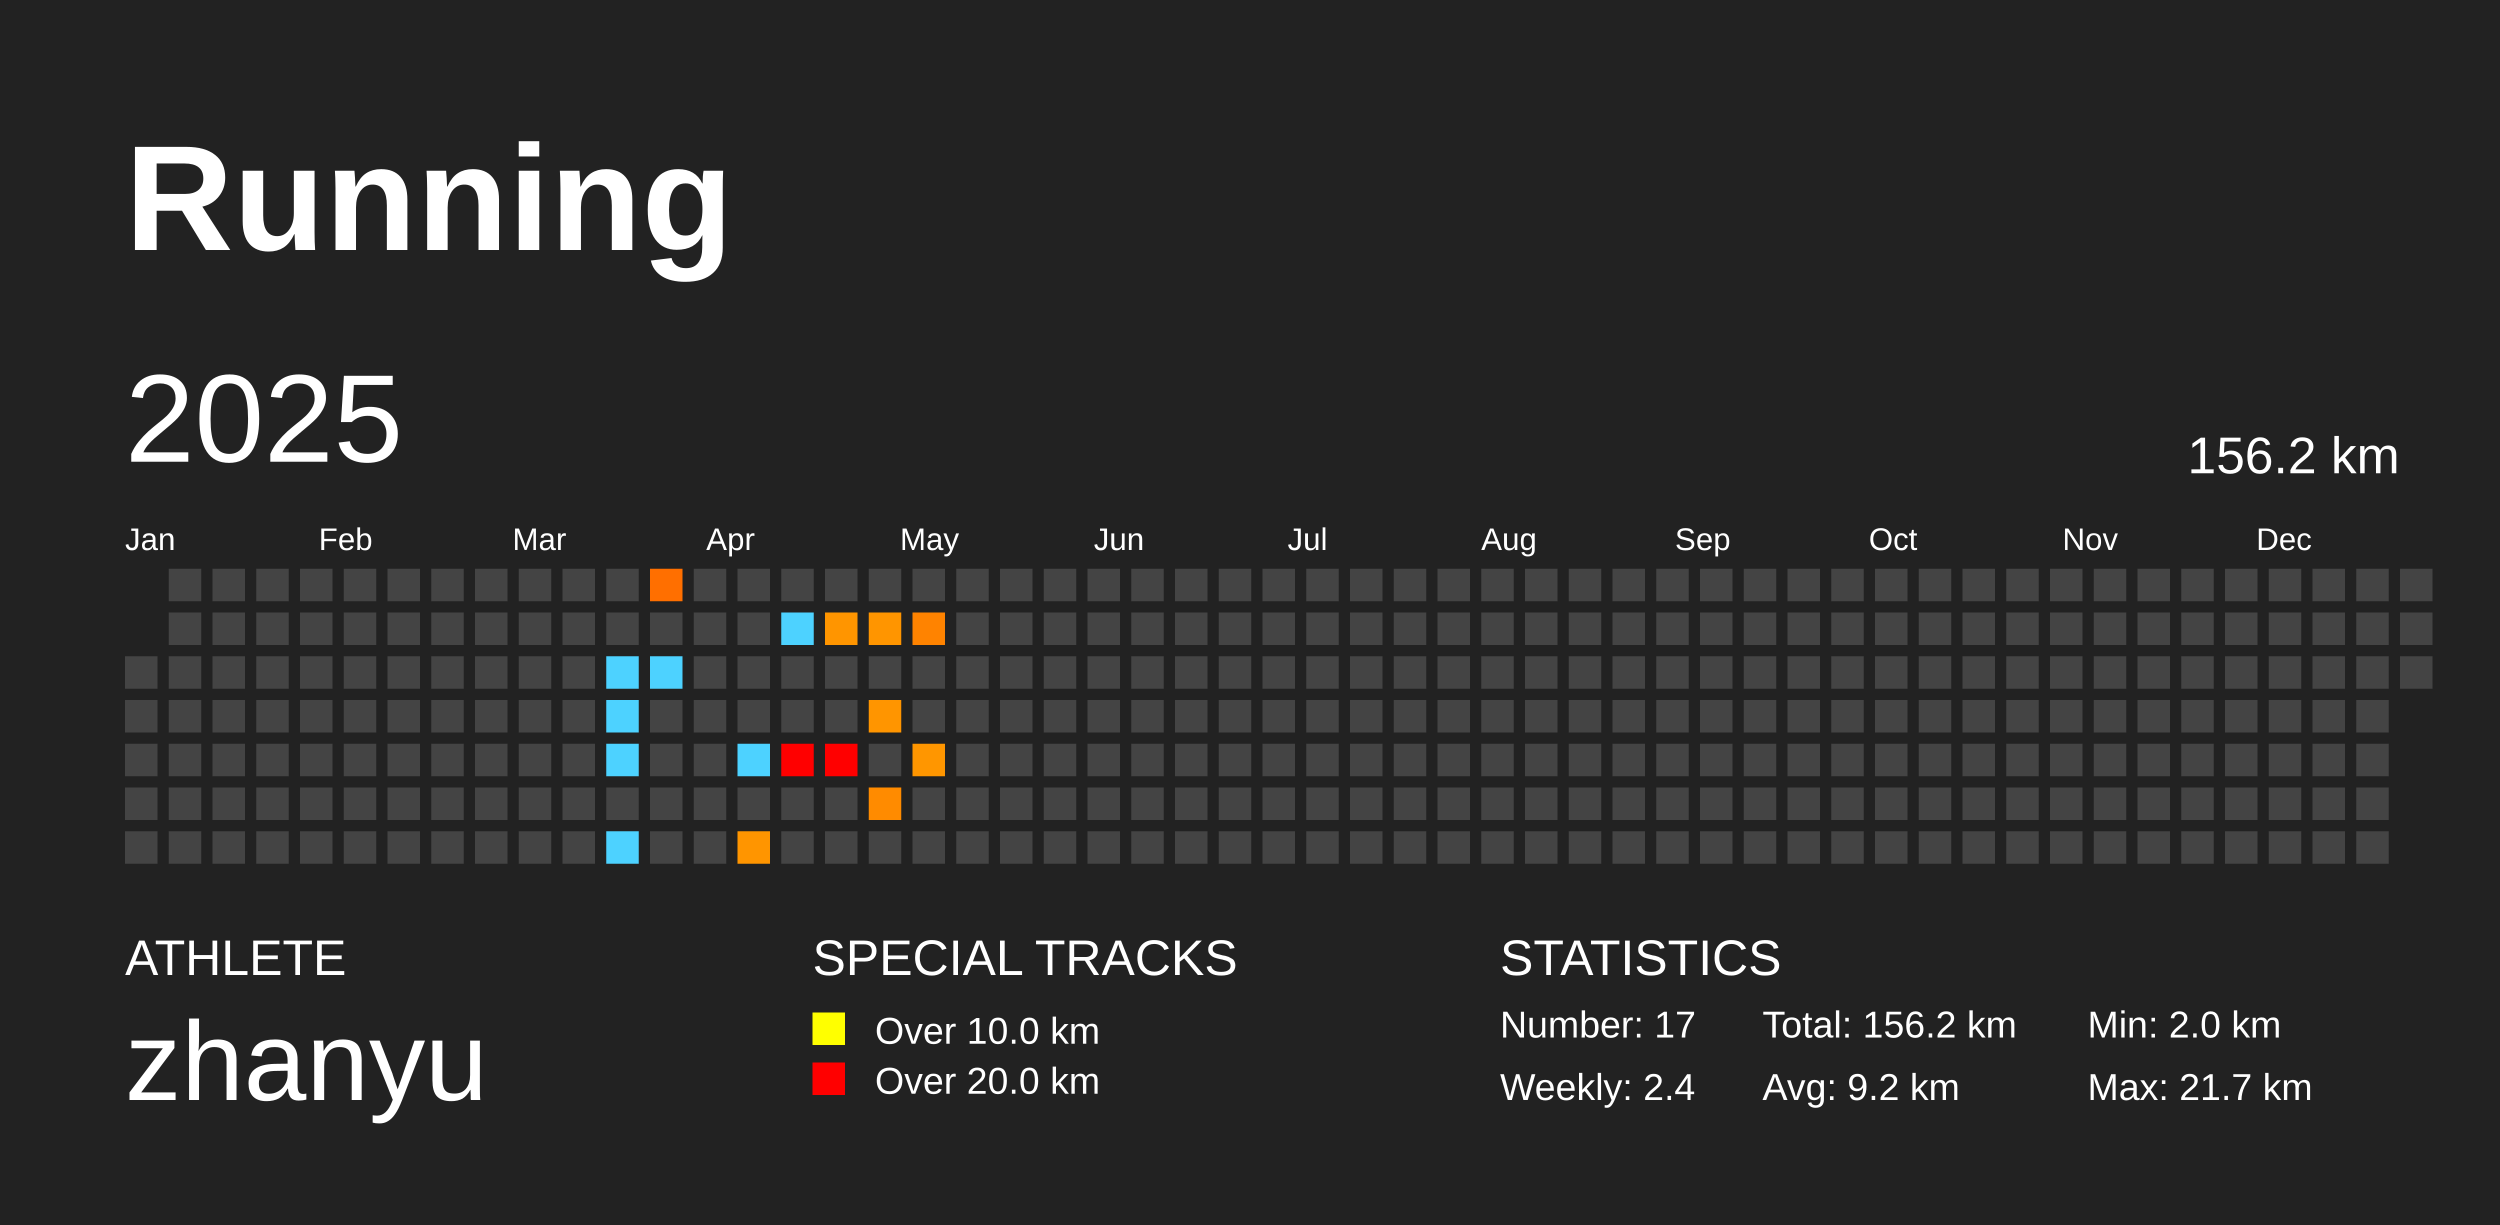
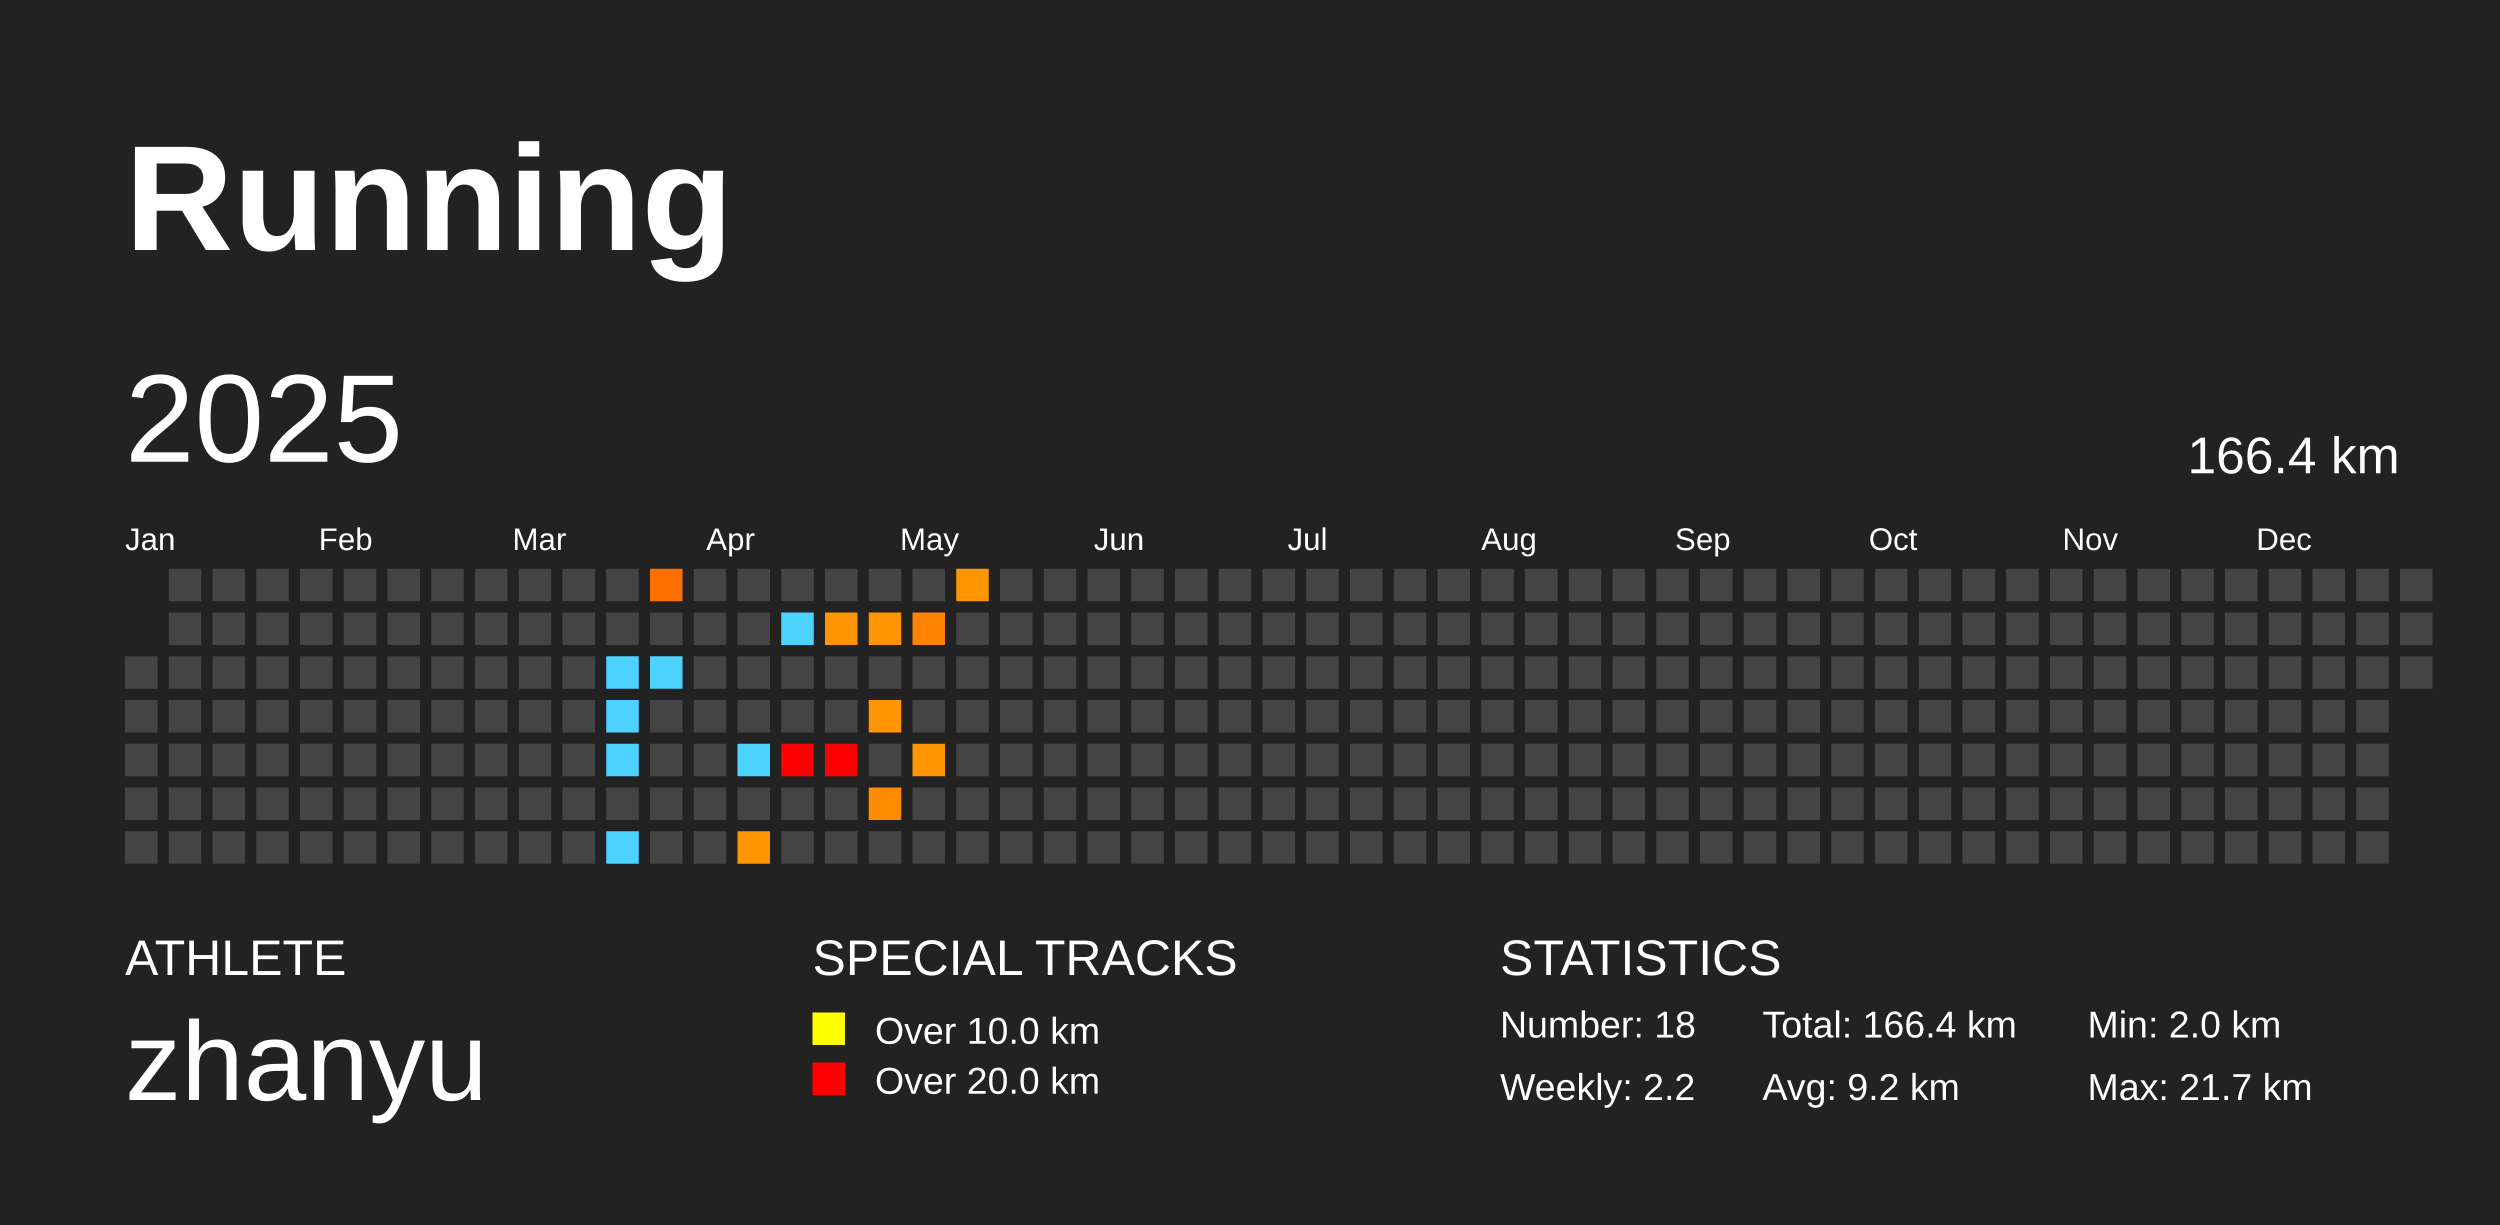
<svg xmlns="http://www.w3.org/2000/svg" baseProfile="full" height="98mm" version="1.1" viewBox="0,0,200,98" width="200mm">
  <defs />
  <rect fill="#222222" height="98" width="200" x="0" y="0" />
  <text fill="#FFFFFF" style="font-size:12px; font-family:Arial; font-weight:bold;" x="10" y="20">Running</text>
  <text fill="#FFFFFF" style="font-size:4px; font-family:Arial" x="10" y="78">ATHLETE</text>
  <text fill="#FFFFFF" style="font-size:9px; font-family:Arial" x="10" y="88">zhanyu</text>
  <text fill="#FFFFFF" style="font-size:4px; font-family:Arial" x="65" y="78">SPECIAL TRACKS</text>
  <rect fill="yellow" height="2.6" width="2.6" x="65" y="81" />
  <text fill="#FFFFFF" style="font-size:3px; font-family:Arial" x="70" y="83.5">Over 10.0 km</text>
  <rect fill="red" height="2.6" width="2.6" x="65" y="85" />
  <text fill="#FFFFFF" style="font-size:3px; font-family:Arial" x="70" y="87.5">Over 20.0 km</text>
  <text fill="#FFFFFF" style="font-size:4px; font-family:Arial" x="120" y="78">STATISTICS</text>
-   <text fill="#FFFFFF" style="font-size:3px; font-family:Arial" x="120" y="83">Number: 17</text>
-   <text fill="#FFFFFF" style="font-size:3px; font-family:Arial" x="120" y="88">Weekly: 2.4</text>
-   <text fill="#FFFFFF" style="font-size:3px; font-family:Arial" x="141" y="83">Total: 156.2 km</text>
+   <text fill="#FFFFFF" style="font-size:3px; font-family:Arial" x="120" y="83">Number: 18</text>
+   <text fill="#FFFFFF" style="font-size:3px; font-family:Arial" x="120" y="88">Weekly: 2.2</text>
+   <text fill="#FFFFFF" style="font-size:3px; font-family:Arial" x="141" y="83">Total: 166.4 km</text>
  <text fill="#FFFFFF" style="font-size:3px; font-family:Arial" x="141" y="88">Avg: 9.2 km</text>
  <text fill="#FFFFFF" style="font-size:3px; font-family:Arial" x="167" y="83">Min: 2.0 km</text>
  <text fill="#FFFFFF" style="font-size:3px; font-family:Arial" x="167" y="88">Max: 21.7 km</text>
  <text dominant-baseline="hanging" fill="#FFFFFF" style="font-size:10.0px; font-family:Arial;" x="10" y="30">2025</text>
-   <text dominant-baseline="hanging" fill="#FFFFFF" style="font-size:4.125px; font-family:Arial;" x="175" y="35">156.2 km</text>
+   <text dominant-baseline="hanging" fill="#FFFFFF" style="font-size:4.125px; font-family:Arial;" x="175" y="35">166.4 km</text>
  <text fill="#FFFFFF" style="font-size:2.5px; font-family:Arial" x="10.0" y="44">Jan</text>
  <text fill="#FFFFFF" style="font-size:2.5px; font-family:Arial" x="25.5" y="44">Feb</text>
  <text fill="#FFFFFF" style="font-size:2.5px; font-family:Arial" x="41.0" y="44">Mar</text>
  <text fill="#FFFFFF" style="font-size:2.5px; font-family:Arial" x="56.5" y="44">Apr</text>
  <text fill="#FFFFFF" style="font-size:2.5px; font-family:Arial" x="72.0" y="44">May</text>
  <text fill="#FFFFFF" style="font-size:2.5px; font-family:Arial" x="87.5" y="44">Jun</text>
  <text fill="#FFFFFF" style="font-size:2.5px; font-family:Arial" x="103.0" y="44">Jul</text>
  <text fill="#FFFFFF" style="font-size:2.5px; font-family:Arial" x="118.5" y="44">Aug</text>
  <text fill="#FFFFFF" style="font-size:2.5px; font-family:Arial" x="134.0" y="44">Sep</text>
  <text fill="#FFFFFF" style="font-size:2.5px; font-family:Arial" x="149.5" y="44">Oct</text>
  <text fill="#FFFFFF" style="font-size:2.5px; font-family:Arial" x="165.0" y="44">Nov</text>
  <text fill="#FFFFFF" style="font-size:2.5px; font-family:Arial" x="180.5" y="44">Dec</text>
  <rect fill="#444444" height="2.6" width="2.6" x="10.0" y="52.5" />
  <rect fill="#444444" height="2.6" width="2.6" x="10.0" y="56.0" />
  <rect fill="#444444" height="2.6" width="2.6" x="10.0" y="59.5" />
  <rect fill="#444444" height="2.6" width="2.6" x="10.0" y="63.0" />
  <rect fill="#444444" height="2.6" width="2.6" x="10.0" y="66.5" />
  <rect fill="#444444" height="2.6" width="2.6" x="13.5" y="45.5" />
  <rect fill="#444444" height="2.6" width="2.6" x="13.5" y="49.0" />
  <rect fill="#444444" height="2.6" width="2.6" x="13.5" y="52.5" />
  <rect fill="#444444" height="2.6" width="2.6" x="13.5" y="56.0" />
  <rect fill="#444444" height="2.6" width="2.6" x="13.5" y="59.5" />
  <rect fill="#444444" height="2.6" width="2.6" x="13.5" y="63.0" />
  <rect fill="#444444" height="2.6" width="2.6" x="13.5" y="66.5" />
  <rect fill="#444444" height="2.6" width="2.6" x="17.0" y="45.5" />
  <rect fill="#444444" height="2.6" width="2.6" x="17.0" y="49.0" />
  <rect fill="#444444" height="2.6" width="2.6" x="17.0" y="52.5" />
  <rect fill="#444444" height="2.6" width="2.6" x="17.0" y="56.0" />
  <rect fill="#444444" height="2.6" width="2.6" x="17.0" y="59.5" />
  <rect fill="#444444" height="2.6" width="2.6" x="17.0" y="63.0" />
  <rect fill="#444444" height="2.6" width="2.6" x="17.0" y="66.5" />
  <rect fill="#444444" height="2.6" width="2.6" x="20.5" y="45.5" />
  <rect fill="#444444" height="2.6" width="2.6" x="20.5" y="49.0" />
  <rect fill="#444444" height="2.6" width="2.6" x="20.5" y="52.5" />
  <rect fill="#444444" height="2.6" width="2.6" x="20.5" y="56.0" />
  <rect fill="#444444" height="2.6" width="2.6" x="20.5" y="59.5" />
  <rect fill="#444444" height="2.6" width="2.6" x="20.5" y="63.0" />
  <rect fill="#444444" height="2.6" width="2.6" x="20.5" y="66.5" />
  <rect fill="#444444" height="2.6" width="2.6" x="24.0" y="45.5" />
  <rect fill="#444444" height="2.6" width="2.6" x="24.0" y="49.0" />
  <rect fill="#444444" height="2.6" width="2.6" x="24.0" y="52.5" />
  <rect fill="#444444" height="2.6" width="2.6" x="24.0" y="56.0" />
  <rect fill="#444444" height="2.6" width="2.6" x="24.0" y="59.5" />
  <rect fill="#444444" height="2.6" width="2.6" x="24.0" y="63.0" />
  <rect fill="#444444" height="2.6" width="2.6" x="24.0" y="66.5" />
  <rect fill="#444444" height="2.6" width="2.6" x="27.5" y="45.5" />
  <rect fill="#444444" height="2.6" width="2.6" x="27.5" y="49.0" />
  <rect fill="#444444" height="2.6" width="2.6" x="27.5" y="52.5" />
  <rect fill="#444444" height="2.6" width="2.6" x="27.5" y="56.0" />
  <rect fill="#444444" height="2.6" width="2.6" x="27.5" y="59.5" />
  <rect fill="#444444" height="2.6" width="2.6" x="27.5" y="63.0" />
  <rect fill="#444444" height="2.6" width="2.6" x="27.5" y="66.5" />
  <rect fill="#444444" height="2.6" width="2.6" x="31.0" y="45.5" />
  <rect fill="#444444" height="2.6" width="2.6" x="31.0" y="49.0" />
  <rect fill="#444444" height="2.6" width="2.6" x="31.0" y="52.5" />
  <rect fill="#444444" height="2.6" width="2.6" x="31.0" y="56.0" />
  <rect fill="#444444" height="2.6" width="2.6" x="31.0" y="59.5" />
  <rect fill="#444444" height="2.6" width="2.6" x="31.0" y="63.0" />
  <rect fill="#444444" height="2.6" width="2.6" x="31.0" y="66.5" />
  <rect fill="#444444" height="2.6" width="2.6" x="34.5" y="45.5" />
  <rect fill="#444444" height="2.6" width="2.6" x="34.5" y="49.0" />
  <rect fill="#444444" height="2.6" width="2.6" x="34.5" y="52.5" />
  <rect fill="#444444" height="2.6" width="2.6" x="34.5" y="56.0" />
  <rect fill="#444444" height="2.6" width="2.6" x="34.5" y="59.5" />
  <rect fill="#444444" height="2.6" width="2.6" x="34.5" y="63.0" />
  <rect fill="#444444" height="2.6" width="2.6" x="34.5" y="66.5" />
  <rect fill="#444444" height="2.6" width="2.6" x="38.0" y="45.5" />
  <rect fill="#444444" height="2.6" width="2.6" x="38.0" y="49.0" />
  <rect fill="#444444" height="2.6" width="2.6" x="38.0" y="52.5" />
  <rect fill="#444444" height="2.6" width="2.6" x="38.0" y="56.0" />
  <rect fill="#444444" height="2.6" width="2.6" x="38.0" y="59.5" />
  <rect fill="#444444" height="2.6" width="2.6" x="38.0" y="63.0" />
  <rect fill="#444444" height="2.6" width="2.6" x="38.0" y="66.5" />
  <rect fill="#444444" height="2.6" width="2.6" x="41.5" y="45.5" />
  <rect fill="#444444" height="2.6" width="2.6" x="41.5" y="49.0" />
  <rect fill="#444444" height="2.6" width="2.6" x="41.5" y="52.5" />
  <rect fill="#444444" height="2.6" width="2.6" x="41.5" y="56.0" />
  <rect fill="#444444" height="2.6" width="2.6" x="41.5" y="59.5" />
  <rect fill="#444444" height="2.6" width="2.6" x="41.5" y="63.0" />
  <rect fill="#444444" height="2.6" width="2.6" x="41.5" y="66.5" />
  <rect fill="#444444" height="2.6" width="2.6" x="45.0" y="45.5" />
  <rect fill="#444444" height="2.6" width="2.6" x="45.0" y="49.0" />
  <rect fill="#444444" height="2.6" width="2.6" x="45.0" y="52.5" />
  <rect fill="#444444" height="2.6" width="2.6" x="45.0" y="56.0" />
  <rect fill="#444444" height="2.6" width="2.6" x="45.0" y="59.5" />
  <rect fill="#444444" height="2.6" width="2.6" x="45.0" y="63.0" />
  <rect fill="#444444" height="2.6" width="2.6" x="45.0" y="66.5" />
  <rect fill="#444444" height="2.6" width="2.6" x="48.5" y="45.5" />
  <rect fill="#444444" height="2.6" width="2.6" x="48.5" y="49.0" />
  <rect fill="#4dd2ff" height="2.6" width="2.6" x="48.5" y="52.5" />
  <rect fill="#4dd2ff" height="2.6" width="2.6" x="48.5" y="56.0" />
  <rect fill="#4dd2ff" height="2.6" width="2.6" x="48.5" y="59.5" />
  <rect fill="#444444" height="2.6" width="2.6" x="48.5" y="63.0" />
  <rect fill="#4dd2ff" height="2.6" width="2.6" x="48.5" y="66.5" />
  <rect fill="#ff6f00" height="2.6" width="2.6" x="52.0" y="45.5" />
  <rect fill="#444444" height="2.6" width="2.6" x="52.0" y="49.0" />
  <rect fill="#4dd2ff" height="2.6" width="2.6" x="52.0" y="52.5" />
  <rect fill="#444444" height="2.6" width="2.6" x="52.0" y="56.0" />
  <rect fill="#444444" height="2.6" width="2.6" x="52.0" y="59.5" />
  <rect fill="#444444" height="2.6" width="2.6" x="52.0" y="63.0" />
  <rect fill="#444444" height="2.6" width="2.6" x="52.0" y="66.5" />
  <rect fill="#444444" height="2.6" width="2.6" x="55.5" y="45.5" />
  <rect fill="#444444" height="2.6" width="2.6" x="55.5" y="49.0" />
  <rect fill="#444444" height="2.6" width="2.6" x="55.5" y="52.5" />
  <rect fill="#444444" height="2.6" width="2.6" x="55.5" y="56.0" />
  <rect fill="#444444" height="2.6" width="2.6" x="55.5" y="59.5" />
  <rect fill="#444444" height="2.6" width="2.6" x="55.5" y="63.0" />
  <rect fill="#444444" height="2.6" width="2.6" x="55.5" y="66.5" />
  <rect fill="#444444" height="2.6" width="2.6" x="59.0" y="45.5" />
  <rect fill="#444444" height="2.6" width="2.6" x="59.0" y="49.0" />
  <rect fill="#444444" height="2.6" width="2.6" x="59.0" y="52.5" />
  <rect fill="#444444" height="2.6" width="2.6" x="59.0" y="56.0" />
  <rect fill="#4dd2ff" height="2.6" width="2.6" x="59.0" y="59.5" />
  <rect fill="#444444" height="2.6" width="2.6" x="59.0" y="63.0" />
  <rect fill="#ff9500" height="2.6" width="2.6" x="59.0" y="66.5" />
  <rect fill="#444444" height="2.6" width="2.6" x="62.5" y="45.5" />
  <rect fill="#4dd2ff" height="2.6" width="2.6" x="62.5" y="49.0" />
  <rect fill="#444444" height="2.6" width="2.6" x="62.5" y="52.5" />
  <rect fill="#444444" height="2.6" width="2.6" x="62.5" y="56.0" />
  <rect fill="red" height="2.6" width="2.6" x="62.5" y="59.5" />
  <rect fill="#444444" height="2.6" width="2.6" x="62.5" y="63.0" />
  <rect fill="#444444" height="2.6" width="2.6" x="62.5" y="66.5" />
  <rect fill="#444444" height="2.6" width="2.6" x="66.0" y="45.5" />
  <rect fill="#ff9500" height="2.6" width="2.6" x="66.0" y="49.0" />
  <rect fill="#444444" height="2.6" width="2.6" x="66.0" y="52.5" />
  <rect fill="#444444" height="2.6" width="2.6" x="66.0" y="56.0" />
  <rect fill="red" height="2.6" width="2.6" x="66.0" y="59.5" />
  <rect fill="#444444" height="2.6" width="2.6" x="66.0" y="63.0" />
  <rect fill="#444444" height="2.6" width="2.6" x="66.0" y="66.5" />
  <rect fill="#444444" height="2.6" width="2.6" x="69.5" y="45.5" />
  <rect fill="#ff9500" height="2.6" width="2.6" x="69.5" y="49.0" />
  <rect fill="#444444" height="2.6" width="2.6" x="69.5" y="52.5" />
  <rect fill="#ff9500" height="2.6" width="2.6" x="69.5" y="56.0" />
  <rect fill="#444444" height="2.6" width="2.6" x="69.5" y="59.5" />
  <rect fill="#ff8b00" height="2.6" width="2.6" x="69.5" y="63.0" />
  <rect fill="#444444" height="2.6" width="2.6" x="69.5" y="66.5" />
  <rect fill="#444444" height="2.6" width="2.6" x="73.0" y="45.5" />
  <rect fill="#ff8300" height="2.6" width="2.6" x="73.0" y="49.0" />
  <rect fill="#444444" height="2.6" width="2.6" x="73.0" y="52.5" />
  <rect fill="#444444" height="2.6" width="2.6" x="73.0" y="56.0" />
  <rect fill="#ff9600" height="2.6" width="2.6" x="73.0" y="59.5" />
  <rect fill="#444444" height="2.6" width="2.6" x="73.0" y="63.0" />
  <rect fill="#444444" height="2.6" width="2.6" x="73.0" y="66.5" />
-   <rect fill="#444444" height="2.6" width="2.6" x="76.5" y="45.5" />
+   <rect fill="#ff9500" height="2.6" width="2.6" x="76.5" y="45.5" />
  <rect fill="#444444" height="2.6" width="2.6" x="76.5" y="49.0" />
  <rect fill="#444444" height="2.6" width="2.6" x="76.5" y="52.5" />
  <rect fill="#444444" height="2.6" width="2.6" x="76.5" y="56.0" />
  <rect fill="#444444" height="2.6" width="2.6" x="76.5" y="59.5" />
  <rect fill="#444444" height="2.6" width="2.6" x="76.5" y="63.0" />
  <rect fill="#444444" height="2.6" width="2.6" x="76.5" y="66.5" />
  <rect fill="#444444" height="2.6" width="2.6" x="80.0" y="45.5" />
  <rect fill="#444444" height="2.6" width="2.6" x="80.0" y="49.0" />
  <rect fill="#444444" height="2.6" width="2.6" x="80.0" y="52.5" />
  <rect fill="#444444" height="2.6" width="2.6" x="80.0" y="56.0" />
  <rect fill="#444444" height="2.6" width="2.6" x="80.0" y="59.5" />
  <rect fill="#444444" height="2.6" width="2.6" x="80.0" y="63.0" />
  <rect fill="#444444" height="2.6" width="2.6" x="80.0" y="66.5" />
  <rect fill="#444444" height="2.6" width="2.6" x="83.5" y="45.5" />
  <rect fill="#444444" height="2.6" width="2.6" x="83.5" y="49.0" />
  <rect fill="#444444" height="2.6" width="2.6" x="83.5" y="52.5" />
  <rect fill="#444444" height="2.6" width="2.6" x="83.5" y="56.0" />
  <rect fill="#444444" height="2.6" width="2.6" x="83.5" y="59.5" />
  <rect fill="#444444" height="2.6" width="2.6" x="83.5" y="63.0" />
  <rect fill="#444444" height="2.6" width="2.6" x="83.5" y="66.5" />
  <rect fill="#444444" height="2.6" width="2.6" x="87.0" y="45.5" />
  <rect fill="#444444" height="2.6" width="2.6" x="87.0" y="49.0" />
  <rect fill="#444444" height="2.6" width="2.6" x="87.0" y="52.5" />
  <rect fill="#444444" height="2.6" width="2.6" x="87.0" y="56.0" />
  <rect fill="#444444" height="2.6" width="2.6" x="87.0" y="59.5" />
  <rect fill="#444444" height="2.6" width="2.6" x="87.0" y="63.0" />
  <rect fill="#444444" height="2.6" width="2.6" x="87.0" y="66.5" />
  <rect fill="#444444" height="2.6" width="2.6" x="90.5" y="45.5" />
  <rect fill="#444444" height="2.6" width="2.6" x="90.5" y="49.0" />
  <rect fill="#444444" height="2.6" width="2.6" x="90.5" y="52.5" />
  <rect fill="#444444" height="2.6" width="2.6" x="90.5" y="56.0" />
  <rect fill="#444444" height="2.6" width="2.6" x="90.5" y="59.5" />
  <rect fill="#444444" height="2.6" width="2.6" x="90.5" y="63.0" />
  <rect fill="#444444" height="2.6" width="2.6" x="90.5" y="66.5" />
  <rect fill="#444444" height="2.6" width="2.6" x="94.0" y="45.5" />
  <rect fill="#444444" height="2.6" width="2.6" x="94.0" y="49.0" />
  <rect fill="#444444" height="2.6" width="2.6" x="94.0" y="52.5" />
  <rect fill="#444444" height="2.6" width="2.6" x="94.0" y="56.0" />
  <rect fill="#444444" height="2.6" width="2.6" x="94.0" y="59.5" />
  <rect fill="#444444" height="2.6" width="2.6" x="94.0" y="63.0" />
  <rect fill="#444444" height="2.6" width="2.6" x="94.0" y="66.5" />
  <rect fill="#444444" height="2.6" width="2.6" x="97.5" y="45.5" />
  <rect fill="#444444" height="2.6" width="2.6" x="97.5" y="49.0" />
  <rect fill="#444444" height="2.6" width="2.6" x="97.5" y="52.5" />
  <rect fill="#444444" height="2.6" width="2.6" x="97.5" y="56.0" />
  <rect fill="#444444" height="2.6" width="2.6" x="97.5" y="59.5" />
  <rect fill="#444444" height="2.6" width="2.6" x="97.5" y="63.0" />
  <rect fill="#444444" height="2.6" width="2.6" x="97.5" y="66.5" />
  <rect fill="#444444" height="2.6" width="2.6" x="101.0" y="45.5" />
  <rect fill="#444444" height="2.6" width="2.6" x="101.0" y="49.0" />
  <rect fill="#444444" height="2.6" width="2.6" x="101.0" y="52.5" />
  <rect fill="#444444" height="2.6" width="2.6" x="101.0" y="56.0" />
  <rect fill="#444444" height="2.6" width="2.6" x="101.0" y="59.5" />
  <rect fill="#444444" height="2.6" width="2.6" x="101.0" y="63.0" />
  <rect fill="#444444" height="2.6" width="2.6" x="101.0" y="66.5" />
  <rect fill="#444444" height="2.6" width="2.6" x="104.5" y="45.5" />
  <rect fill="#444444" height="2.6" width="2.6" x="104.5" y="49.0" />
  <rect fill="#444444" height="2.6" width="2.6" x="104.5" y="52.5" />
  <rect fill="#444444" height="2.6" width="2.6" x="104.5" y="56.0" />
  <rect fill="#444444" height="2.6" width="2.6" x="104.5" y="59.5" />
  <rect fill="#444444" height="2.6" width="2.6" x="104.5" y="63.0" />
  <rect fill="#444444" height="2.6" width="2.6" x="104.5" y="66.5" />
  <rect fill="#444444" height="2.6" width="2.6" x="108.0" y="45.5" />
  <rect fill="#444444" height="2.6" width="2.6" x="108.0" y="49.0" />
  <rect fill="#444444" height="2.6" width="2.6" x="108.0" y="52.5" />
  <rect fill="#444444" height="2.6" width="2.6" x="108.0" y="56.0" />
  <rect fill="#444444" height="2.6" width="2.6" x="108.0" y="59.5" />
  <rect fill="#444444" height="2.6" width="2.6" x="108.0" y="63.0" />
  <rect fill="#444444" height="2.6" width="2.6" x="108.0" y="66.5" />
  <rect fill="#444444" height="2.6" width="2.6" x="111.5" y="45.5" />
  <rect fill="#444444" height="2.6" width="2.6" x="111.5" y="49.0" />
  <rect fill="#444444" height="2.6" width="2.6" x="111.5" y="52.5" />
  <rect fill="#444444" height="2.6" width="2.6" x="111.5" y="56.0" />
  <rect fill="#444444" height="2.6" width="2.6" x="111.5" y="59.5" />
  <rect fill="#444444" height="2.6" width="2.6" x="111.5" y="63.0" />
  <rect fill="#444444" height="2.6" width="2.6" x="111.5" y="66.5" />
  <rect fill="#444444" height="2.6" width="2.6" x="115.0" y="45.5" />
  <rect fill="#444444" height="2.6" width="2.6" x="115.0" y="49.0" />
  <rect fill="#444444" height="2.6" width="2.6" x="115.0" y="52.5" />
  <rect fill="#444444" height="2.6" width="2.6" x="115.0" y="56.0" />
  <rect fill="#444444" height="2.6" width="2.6" x="115.0" y="59.5" />
  <rect fill="#444444" height="2.6" width="2.6" x="115.0" y="63.0" />
  <rect fill="#444444" height="2.6" width="2.6" x="115.0" y="66.5" />
  <rect fill="#444444" height="2.6" width="2.6" x="118.5" y="45.5" />
  <rect fill="#444444" height="2.6" width="2.6" x="118.5" y="49.0" />
  <rect fill="#444444" height="2.6" width="2.6" x="118.5" y="52.5" />
  <rect fill="#444444" height="2.6" width="2.6" x="118.5" y="56.0" />
  <rect fill="#444444" height="2.6" width="2.6" x="118.5" y="59.5" />
  <rect fill="#444444" height="2.6" width="2.6" x="118.5" y="63.0" />
  <rect fill="#444444" height="2.6" width="2.6" x="118.5" y="66.5" />
  <rect fill="#444444" height="2.6" width="2.6" x="122.0" y="45.5" />
  <rect fill="#444444" height="2.6" width="2.6" x="122.0" y="49.0" />
  <rect fill="#444444" height="2.6" width="2.6" x="122.0" y="52.5" />
  <rect fill="#444444" height="2.6" width="2.6" x="122.0" y="56.0" />
  <rect fill="#444444" height="2.6" width="2.6" x="122.0" y="59.5" />
  <rect fill="#444444" height="2.6" width="2.6" x="122.0" y="63.0" />
  <rect fill="#444444" height="2.6" width="2.6" x="122.0" y="66.5" />
  <rect fill="#444444" height="2.6" width="2.6" x="125.5" y="45.5" />
  <rect fill="#444444" height="2.6" width="2.6" x="125.5" y="49.0" />
  <rect fill="#444444" height="2.6" width="2.6" x="125.5" y="52.5" />
  <rect fill="#444444" height="2.6" width="2.6" x="125.5" y="56.0" />
  <rect fill="#444444" height="2.6" width="2.6" x="125.5" y="59.5" />
  <rect fill="#444444" height="2.6" width="2.6" x="125.5" y="63.0" />
  <rect fill="#444444" height="2.6" width="2.6" x="125.5" y="66.5" />
  <rect fill="#444444" height="2.6" width="2.6" x="129.0" y="45.5" />
  <rect fill="#444444" height="2.6" width="2.6" x="129.0" y="49.0" />
  <rect fill="#444444" height="2.6" width="2.6" x="129.0" y="52.5" />
  <rect fill="#444444" height="2.6" width="2.6" x="129.0" y="56.0" />
  <rect fill="#444444" height="2.6" width="2.6" x="129.0" y="59.5" />
  <rect fill="#444444" height="2.6" width="2.6" x="129.0" y="63.0" />
  <rect fill="#444444" height="2.6" width="2.6" x="129.0" y="66.5" />
  <rect fill="#444444" height="2.6" width="2.6" x="132.5" y="45.5" />
  <rect fill="#444444" height="2.6" width="2.6" x="132.5" y="49.0" />
  <rect fill="#444444" height="2.6" width="2.6" x="132.5" y="52.5" />
  <rect fill="#444444" height="2.6" width="2.6" x="132.5" y="56.0" />
  <rect fill="#444444" height="2.6" width="2.6" x="132.5" y="59.5" />
  <rect fill="#444444" height="2.6" width="2.6" x="132.5" y="63.0" />
  <rect fill="#444444" height="2.6" width="2.6" x="132.5" y="66.5" />
  <rect fill="#444444" height="2.6" width="2.6" x="136.0" y="45.5" />
  <rect fill="#444444" height="2.6" width="2.6" x="136.0" y="49.0" />
  <rect fill="#444444" height="2.6" width="2.6" x="136.0" y="52.5" />
  <rect fill="#444444" height="2.6" width="2.6" x="136.0" y="56.0" />
  <rect fill="#444444" height="2.6" width="2.6" x="136.0" y="59.5" />
  <rect fill="#444444" height="2.6" width="2.6" x="136.0" y="63.0" />
  <rect fill="#444444" height="2.6" width="2.6" x="136.0" y="66.5" />
  <rect fill="#444444" height="2.6" width="2.6" x="139.5" y="45.5" />
  <rect fill="#444444" height="2.6" width="2.6" x="139.5" y="49.0" />
  <rect fill="#444444" height="2.6" width="2.6" x="139.5" y="52.5" />
  <rect fill="#444444" height="2.6" width="2.6" x="139.5" y="56.0" />
  <rect fill="#444444" height="2.6" width="2.6" x="139.5" y="59.5" />
  <rect fill="#444444" height="2.6" width="2.6" x="139.5" y="63.0" />
  <rect fill="#444444" height="2.6" width="2.6" x="139.5" y="66.5" />
  <rect fill="#444444" height="2.6" width="2.6" x="143.0" y="45.5" />
  <rect fill="#444444" height="2.6" width="2.6" x="143.0" y="49.0" />
  <rect fill="#444444" height="2.6" width="2.6" x="143.0" y="52.5" />
  <rect fill="#444444" height="2.6" width="2.6" x="143.0" y="56.0" />
  <rect fill="#444444" height="2.6" width="2.6" x="143.0" y="59.5" />
  <rect fill="#444444" height="2.6" width="2.6" x="143.0" y="63.0" />
  <rect fill="#444444" height="2.6" width="2.6" x="143.0" y="66.5" />
  <rect fill="#444444" height="2.6" width="2.6" x="146.5" y="45.5" />
  <rect fill="#444444" height="2.6" width="2.6" x="146.5" y="49.0" />
  <rect fill="#444444" height="2.6" width="2.6" x="146.5" y="52.5" />
  <rect fill="#444444" height="2.6" width="2.6" x="146.5" y="56.0" />
  <rect fill="#444444" height="2.6" width="2.6" x="146.5" y="59.5" />
  <rect fill="#444444" height="2.6" width="2.6" x="146.5" y="63.0" />
  <rect fill="#444444" height="2.6" width="2.6" x="146.5" y="66.5" />
  <rect fill="#444444" height="2.6" width="2.6" x="150.0" y="45.5" />
  <rect fill="#444444" height="2.6" width="2.6" x="150.0" y="49.0" />
  <rect fill="#444444" height="2.6" width="2.6" x="150.0" y="52.5" />
  <rect fill="#444444" height="2.6" width="2.6" x="150.0" y="56.0" />
  <rect fill="#444444" height="2.6" width="2.6" x="150.0" y="59.5" />
  <rect fill="#444444" height="2.6" width="2.6" x="150.0" y="63.0" />
  <rect fill="#444444" height="2.6" width="2.6" x="150.0" y="66.5" />
  <rect fill="#444444" height="2.6" width="2.6" x="153.5" y="45.5" />
  <rect fill="#444444" height="2.6" width="2.6" x="153.5" y="49.0" />
  <rect fill="#444444" height="2.6" width="2.6" x="153.5" y="52.5" />
  <rect fill="#444444" height="2.6" width="2.6" x="153.5" y="56.0" />
  <rect fill="#444444" height="2.6" width="2.6" x="153.5" y="59.5" />
  <rect fill="#444444" height="2.6" width="2.6" x="153.5" y="63.0" />
  <rect fill="#444444" height="2.6" width="2.6" x="153.5" y="66.5" />
  <rect fill="#444444" height="2.6" width="2.6" x="157.0" y="45.5" />
  <rect fill="#444444" height="2.6" width="2.6" x="157.0" y="49.0" />
  <rect fill="#444444" height="2.6" width="2.6" x="157.0" y="52.5" />
  <rect fill="#444444" height="2.6" width="2.6" x="157.0" y="56.0" />
  <rect fill="#444444" height="2.6" width="2.6" x="157.0" y="59.5" />
  <rect fill="#444444" height="2.6" width="2.6" x="157.0" y="63.0" />
  <rect fill="#444444" height="2.6" width="2.6" x="157.0" y="66.5" />
  <rect fill="#444444" height="2.6" width="2.6" x="160.5" y="45.5" />
  <rect fill="#444444" height="2.6" width="2.6" x="160.5" y="49.0" />
  <rect fill="#444444" height="2.6" width="2.6" x="160.5" y="52.5" />
  <rect fill="#444444" height="2.6" width="2.6" x="160.5" y="56.0" />
  <rect fill="#444444" height="2.6" width="2.6" x="160.5" y="59.5" />
  <rect fill="#444444" height="2.6" width="2.6" x="160.5" y="63.0" />
  <rect fill="#444444" height="2.6" width="2.6" x="160.5" y="66.5" />
  <rect fill="#444444" height="2.6" width="2.6" x="164.0" y="45.5" />
  <rect fill="#444444" height="2.6" width="2.6" x="164.0" y="49.0" />
  <rect fill="#444444" height="2.6" width="2.6" x="164.0" y="52.5" />
  <rect fill="#444444" height="2.6" width="2.6" x="164.0" y="56.0" />
  <rect fill="#444444" height="2.6" width="2.6" x="164.0" y="59.5" />
  <rect fill="#444444" height="2.6" width="2.6" x="164.0" y="63.0" />
  <rect fill="#444444" height="2.6" width="2.6" x="164.0" y="66.5" />
  <rect fill="#444444" height="2.6" width="2.6" x="167.5" y="45.5" />
  <rect fill="#444444" height="2.6" width="2.6" x="167.5" y="49.0" />
  <rect fill="#444444" height="2.6" width="2.6" x="167.5" y="52.5" />
  <rect fill="#444444" height="2.6" width="2.6" x="167.5" y="56.0" />
  <rect fill="#444444" height="2.6" width="2.6" x="167.5" y="59.5" />
  <rect fill="#444444" height="2.6" width="2.6" x="167.5" y="63.0" />
  <rect fill="#444444" height="2.6" width="2.6" x="167.5" y="66.5" />
  <rect fill="#444444" height="2.6" width="2.6" x="171.0" y="45.5" />
  <rect fill="#444444" height="2.6" width="2.6" x="171.0" y="49.0" />
  <rect fill="#444444" height="2.6" width="2.6" x="171.0" y="52.5" />
  <rect fill="#444444" height="2.6" width="2.6" x="171.0" y="56.0" />
  <rect fill="#444444" height="2.6" width="2.6" x="171.0" y="59.5" />
  <rect fill="#444444" height="2.6" width="2.6" x="171.0" y="63.0" />
  <rect fill="#444444" height="2.6" width="2.6" x="171.0" y="66.5" />
  <rect fill="#444444" height="2.6" width="2.6" x="174.5" y="45.5" />
  <rect fill="#444444" height="2.6" width="2.6" x="174.5" y="49.0" />
  <rect fill="#444444" height="2.6" width="2.6" x="174.5" y="52.5" />
  <rect fill="#444444" height="2.6" width="2.6" x="174.5" y="56.0" />
  <rect fill="#444444" height="2.6" width="2.6" x="174.5" y="59.5" />
  <rect fill="#444444" height="2.6" width="2.6" x="174.5" y="63.0" />
  <rect fill="#444444" height="2.6" width="2.6" x="174.5" y="66.5" />
  <rect fill="#444444" height="2.6" width="2.6" x="178.0" y="45.5" />
  <rect fill="#444444" height="2.6" width="2.6" x="178.0" y="49.0" />
  <rect fill="#444444" height="2.6" width="2.6" x="178.0" y="52.5" />
  <rect fill="#444444" height="2.6" width="2.6" x="178.0" y="56.0" />
  <rect fill="#444444" height="2.6" width="2.6" x="178.0" y="59.5" />
  <rect fill="#444444" height="2.6" width="2.6" x="178.0" y="63.0" />
  <rect fill="#444444" height="2.6" width="2.6" x="178.0" y="66.5" />
  <rect fill="#444444" height="2.6" width="2.6" x="181.5" y="45.5" />
  <rect fill="#444444" height="2.6" width="2.6" x="181.5" y="49.0" />
  <rect fill="#444444" height="2.6" width="2.6" x="181.5" y="52.5" />
  <rect fill="#444444" height="2.6" width="2.6" x="181.5" y="56.0" />
  <rect fill="#444444" height="2.6" width="2.6" x="181.5" y="59.5" />
  <rect fill="#444444" height="2.6" width="2.6" x="181.5" y="63.0" />
  <rect fill="#444444" height="2.6" width="2.6" x="181.5" y="66.5" />
  <rect fill="#444444" height="2.6" width="2.6" x="185.0" y="45.5" />
  <rect fill="#444444" height="2.6" width="2.6" x="185.0" y="49.0" />
  <rect fill="#444444" height="2.6" width="2.6" x="185.0" y="52.5" />
  <rect fill="#444444" height="2.6" width="2.6" x="185.0" y="56.0" />
  <rect fill="#444444" height="2.6" width="2.6" x="185.0" y="59.5" />
  <rect fill="#444444" height="2.6" width="2.6" x="185.0" y="63.0" />
  <rect fill="#444444" height="2.6" width="2.6" x="185.0" y="66.5" />
  <rect fill="#444444" height="2.6" width="2.6" x="188.5" y="45.5" />
  <rect fill="#444444" height="2.6" width="2.6" x="188.5" y="49.0" />
  <rect fill="#444444" height="2.6" width="2.6" x="188.5" y="52.5" />
  <rect fill="#444444" height="2.6" width="2.6" x="188.5" y="56.0" />
  <rect fill="#444444" height="2.6" width="2.6" x="188.5" y="59.5" />
  <rect fill="#444444" height="2.6" width="2.6" x="188.5" y="63.0" />
  <rect fill="#444444" height="2.6" width="2.6" x="188.5" y="66.5" />
  <rect fill="#444444" height="2.6" width="2.6" x="192.0" y="45.5" />
  <rect fill="#444444" height="2.6" width="2.6" x="192.0" y="49.0" />
  <rect fill="#444444" height="2.6" width="2.6" x="192.0" y="52.5" />
</svg>
